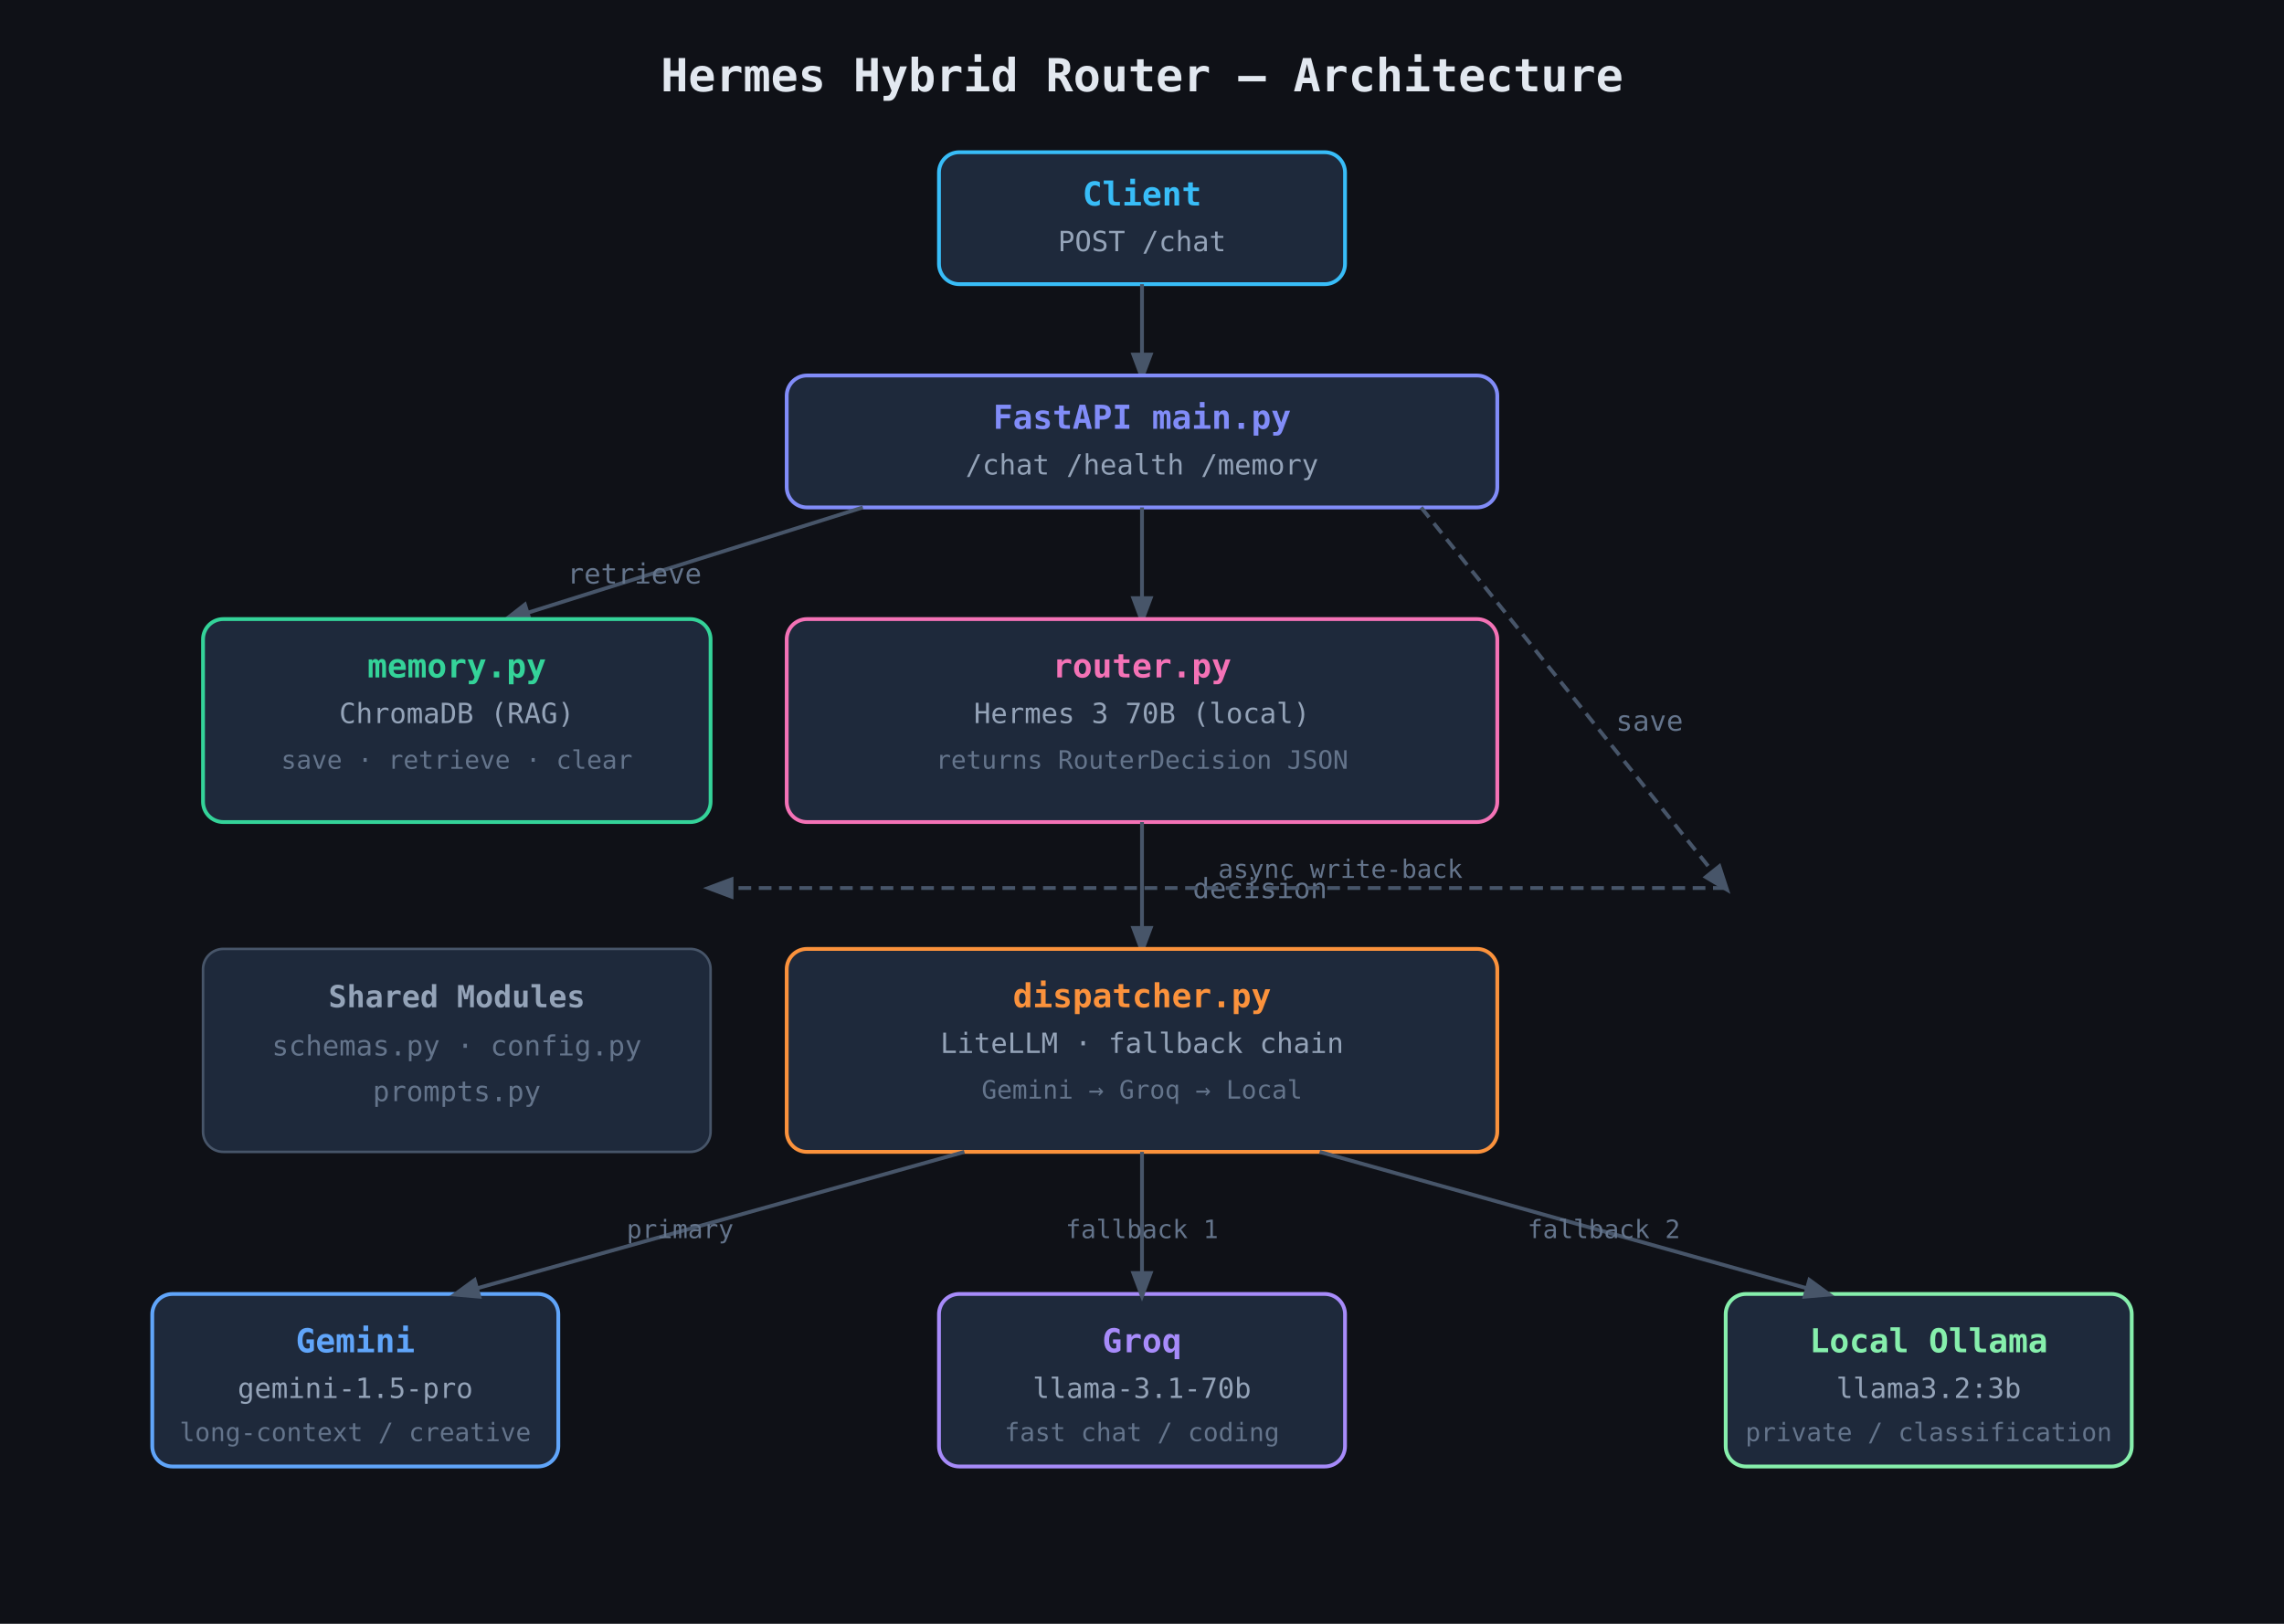
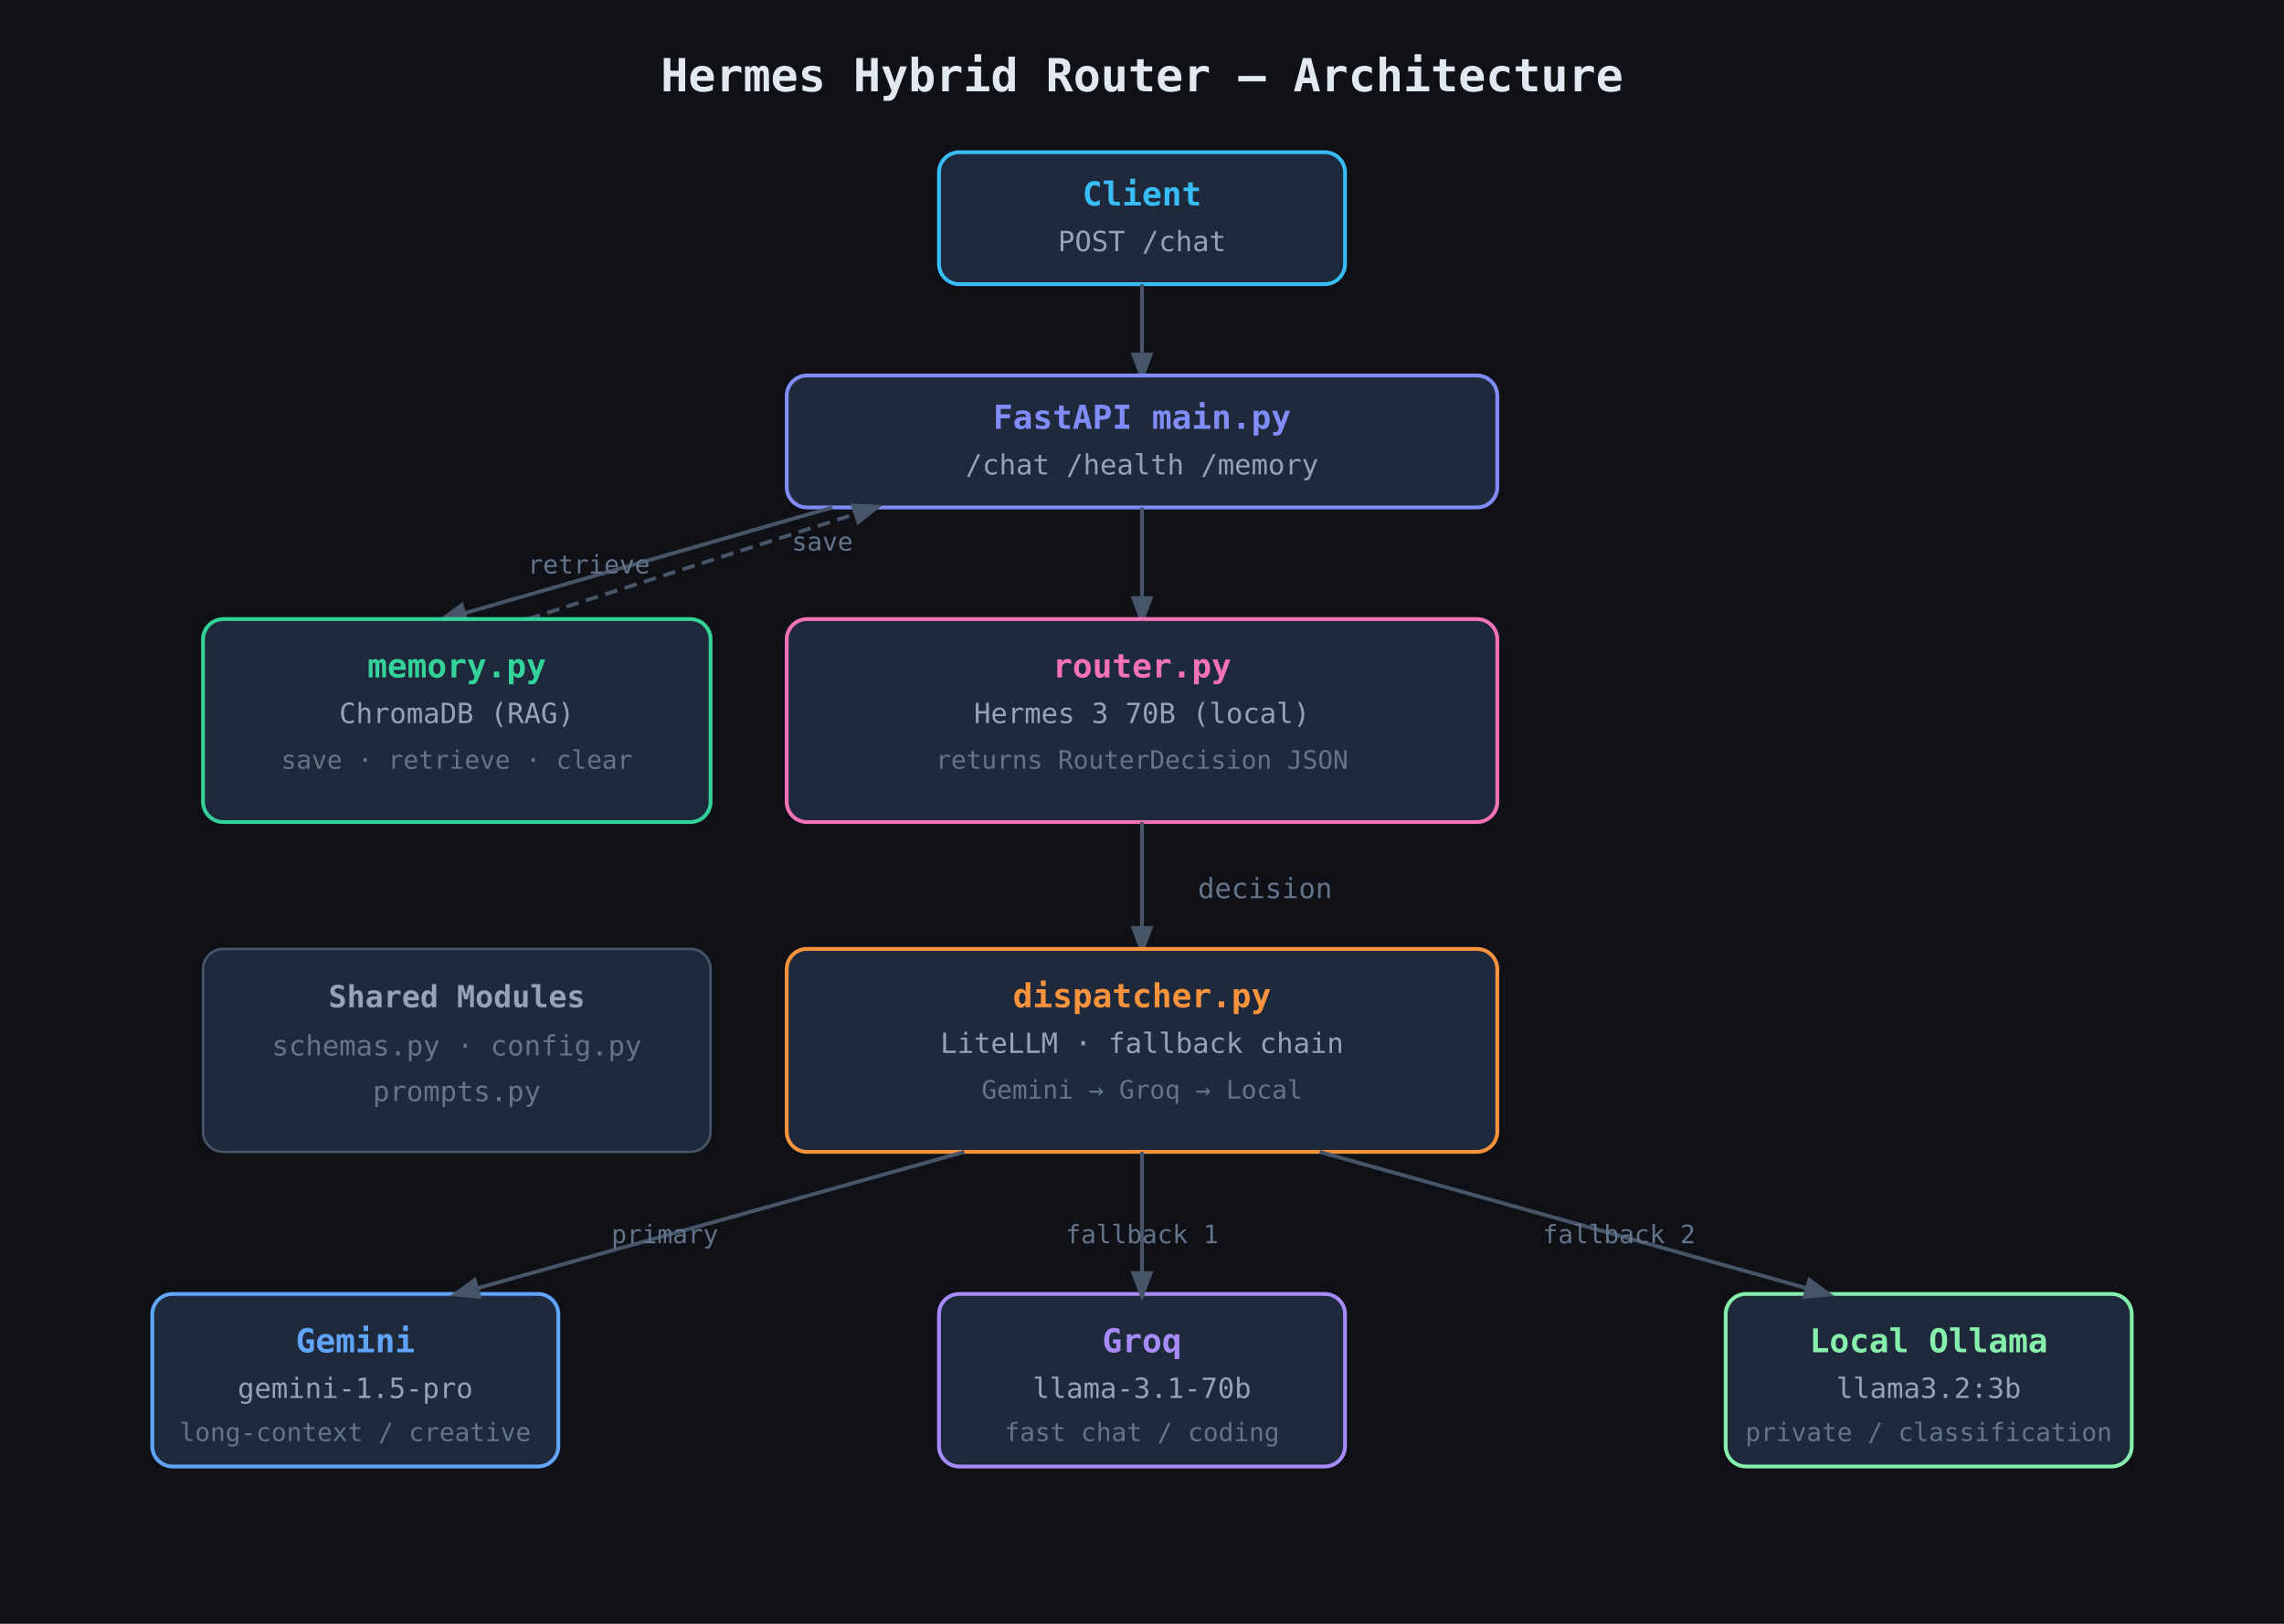
<svg xmlns="http://www.w3.org/2000/svg" viewBox="0 0 900 640" font-family="ui-monospace,SFMono-Regular,Menlo,monospace" font-size="13">
+   <defs>
+     <marker id="arr" markerWidth="8" markerHeight="8" refX="6" refY="3" orient="auto">
+       <path d="M0,0 L0,6 L8,3 z" fill="#475569" />
+     </marker>
+   </defs>
  <rect width="900" height="640" fill="#0f1117" />
  <text x="450" y="36" text-anchor="middle" fill="#e2e8f0" font-size="18" font-weight="bold">Hermes Hybrid Router — Architecture</text>
  <rect x="370" y="60" width="160" height="52" rx="8" fill="#1e293b" stroke="#38bdf8" stroke-width="1.5" />
  <text x="450" y="81" text-anchor="middle" fill="#38bdf8" font-weight="bold">Client</text>
  <text x="450" y="99" text-anchor="middle" fill="#94a3b8" font-size="11">POST /chat</text>
  <line x1="450" y1="112" x2="450" y2="148" stroke="#475569" stroke-width="1.5" marker-end="url(#arr)" />
  <rect x="310" y="148" width="280" height="52" rx="8" fill="#1e293b" stroke="#818cf8" stroke-width="1.5" />
  <text x="450" y="169" text-anchor="middle" fill="#818cf8" font-weight="bold">FastAPI  main.py</text>
  <text x="450" y="187" text-anchor="middle" fill="#94a3b8" font-size="11">/chat  /health  /memory</text>
-   <line x1="340" y1="200" x2="200" y2="244" stroke="#475569" stroke-width="1.5" marker-end="url(#arr)" />
-   <text x="250" y="230" text-anchor="middle" fill="#64748b" font-size="11">retrieve</text>
+   <line x1="328" y1="200" x2="175" y2="244" stroke="#475569" stroke-width="1.5" marker-end="url(#arr)" />
+   <text x="232" y="226" text-anchor="middle" fill="#64748b" font-size="10">retrieve</text>
+   <line x1="208" y1="244" x2="345" y2="200" stroke="#475569" stroke-width="1.5" stroke-dasharray="5,3" marker-end="url(#arr)" />
+   <text x="312" y="217" text-anchor="start" fill="#64748b" font-size="10">save</text>
  <line x1="450" y1="200" x2="450" y2="244" stroke="#475569" stroke-width="1.5" marker-end="url(#arr)" />
-   <line x1="560" y1="200" x2="680" y2="350" stroke="#475569" stroke-width="1.5" stroke-dasharray="5,3" marker-end="url(#arr)" />
-   <text x="650" y="288" text-anchor="middle" fill="#64748b" font-size="11">save</text>
  <rect x="80" y="244" width="200" height="80" rx="8" fill="#1e293b" stroke="#34d399" stroke-width="1.5" />
  <text x="180" y="267" text-anchor="middle" fill="#34d399" font-weight="bold">memory.py</text>
  <text x="180" y="285" text-anchor="middle" fill="#94a3b8" font-size="11">ChromaDB  (RAG)</text>
  <text x="180" y="303" text-anchor="middle" fill="#64748b" font-size="10">save · retrieve · clear</text>
  <rect x="310" y="244" width="280" height="80" rx="8" fill="#1e293b" stroke="#f472b6" stroke-width="1.5" />
  <text x="450" y="267" text-anchor="middle" fill="#f472b6" font-weight="bold">router.py</text>
  <text x="450" y="285" text-anchor="middle" fill="#94a3b8" font-size="11">Hermes 3 70B  (local)</text>
  <text x="450" y="303" text-anchor="middle" fill="#64748b" font-size="10">returns RouterDecision JSON</text>
  <line x1="450" y1="324" x2="450" y2="374" stroke="#475569" stroke-width="1.5" marker-end="url(#arr)" />
-   <text x="470" y="354" fill="#64748b" font-size="11">decision</text>
+   <text x="472" y="354" fill="#64748b" font-size="11">decision</text>
+   <rect x="80" y="374" width="200" height="80" rx="8" fill="#1e293b" stroke="#475569" stroke-width="1" />
+   <text x="180" y="397" text-anchor="middle" fill="#94a3b8" font-weight="bold" font-size="12">Shared Modules</text>
+   <text x="180" y="416" text-anchor="middle" fill="#64748b" font-size="11">schemas.py  ·  config.py</text>
+   <text x="180" y="434" text-anchor="middle" fill="#64748b" font-size="11">prompts.py</text>
  <rect x="310" y="374" width="280" height="80" rx="8" fill="#1e293b" stroke="#fb923c" stroke-width="1.5" />
  <text x="450" y="397" text-anchor="middle" fill="#fb923c" font-weight="bold">dispatcher.py</text>
  <text x="450" y="415" text-anchor="middle" fill="#94a3b8" font-size="11">LiteLLM  ·  fallback chain</text>
  <text x="450" y="433" text-anchor="middle" fill="#64748b" font-size="10">Gemini → Groq → Local</text>
  <rect x="60" y="510" width="160" height="68" rx="8" fill="#1e293b" stroke="#60a5fa" stroke-width="1.5" />
  <text x="140" y="533" text-anchor="middle" fill="#60a5fa" font-weight="bold">Gemini</text>
  <text x="140" y="551" text-anchor="middle" fill="#94a3b8" font-size="11">gemini-1.5-pro</text>
  <text x="140" y="568" text-anchor="middle" fill="#64748b" font-size="10">long-context / creative</text>
  <rect x="370" y="510" width="160" height="68" rx="8" fill="#1e293b" stroke="#a78bfa" stroke-width="1.5" />
  <text x="450" y="533" text-anchor="middle" fill="#a78bfa" font-weight="bold">Groq</text>
  <text x="450" y="551" text-anchor="middle" fill="#94a3b8" font-size="11">llama-3.1-70b</text>
  <text x="450" y="568" text-anchor="middle" fill="#64748b" font-size="10">fast chat / coding</text>
  <rect x="680" y="510" width="160" height="68" rx="8" fill="#1e293b" stroke="#86efac" stroke-width="1.5" />
  <text x="760" y="533" text-anchor="middle" fill="#86efac" font-weight="bold">Local Ollama</text>
  <text x="760" y="551" text-anchor="middle" fill="#94a3b8" font-size="11">llama3.2:3b</text>
  <text x="760" y="568" text-anchor="middle" fill="#64748b" font-size="10">private / classification</text>
  <line x1="380" y1="454" x2="180" y2="510" stroke="#475569" stroke-width="1.5" marker-end="url(#arr)" />
  <line x1="450" y1="454" x2="450" y2="510" stroke="#475569" stroke-width="1.5" marker-end="url(#arr)" />
  <line x1="520" y1="454" x2="720" y2="510" stroke="#475569" stroke-width="1.5" marker-end="url(#arr)" />
-   <text x="268" y="488" text-anchor="middle" fill="#64748b" font-size="10">primary</text>
-   <text x="450" y="488" text-anchor="middle" fill="#64748b" font-size="10">fallback 1</text>
-   <text x="632" y="488" text-anchor="middle" fill="#64748b" font-size="10">fallback 2</text>
-   <line x1="680" y1="350" x2="280" y2="350" stroke="#475569" stroke-width="1.5" stroke-dasharray="5,3" marker-end="url(#arr)" />
-   <text x="480" y="346" fill="#64748b" font-size="10">async write-back</text>
-   <rect x="80" y="374" width="200" height="80" rx="8" fill="#1e293b" stroke="#475569" stroke-width="1" />
-   <text x="180" y="397" text-anchor="middle" fill="#94a3b8" font-weight="bold" font-size="12">Shared Modules</text>
-   <text x="180" y="416" text-anchor="middle" fill="#64748b" font-size="11">schemas.py  ·  config.py</text>
-   <text x="180" y="434" text-anchor="middle" fill="#64748b" font-size="11">prompts.py</text>
-   <defs>
-     <marker id="arr" markerWidth="8" markerHeight="8" refX="6" refY="3" orient="auto">
-       <path d="M0,0 L0,6 L8,3 z" fill="#475569" />
-     </marker>
-   </defs>
+   <text x="262" y="490" text-anchor="middle" fill="#64748b" font-size="10">primary</text>
+   <text x="450" y="490" text-anchor="middle" fill="#64748b" font-size="10">fallback 1</text>
+   <text x="638" y="490" text-anchor="middle" fill="#64748b" font-size="10">fallback 2</text>
</svg>
